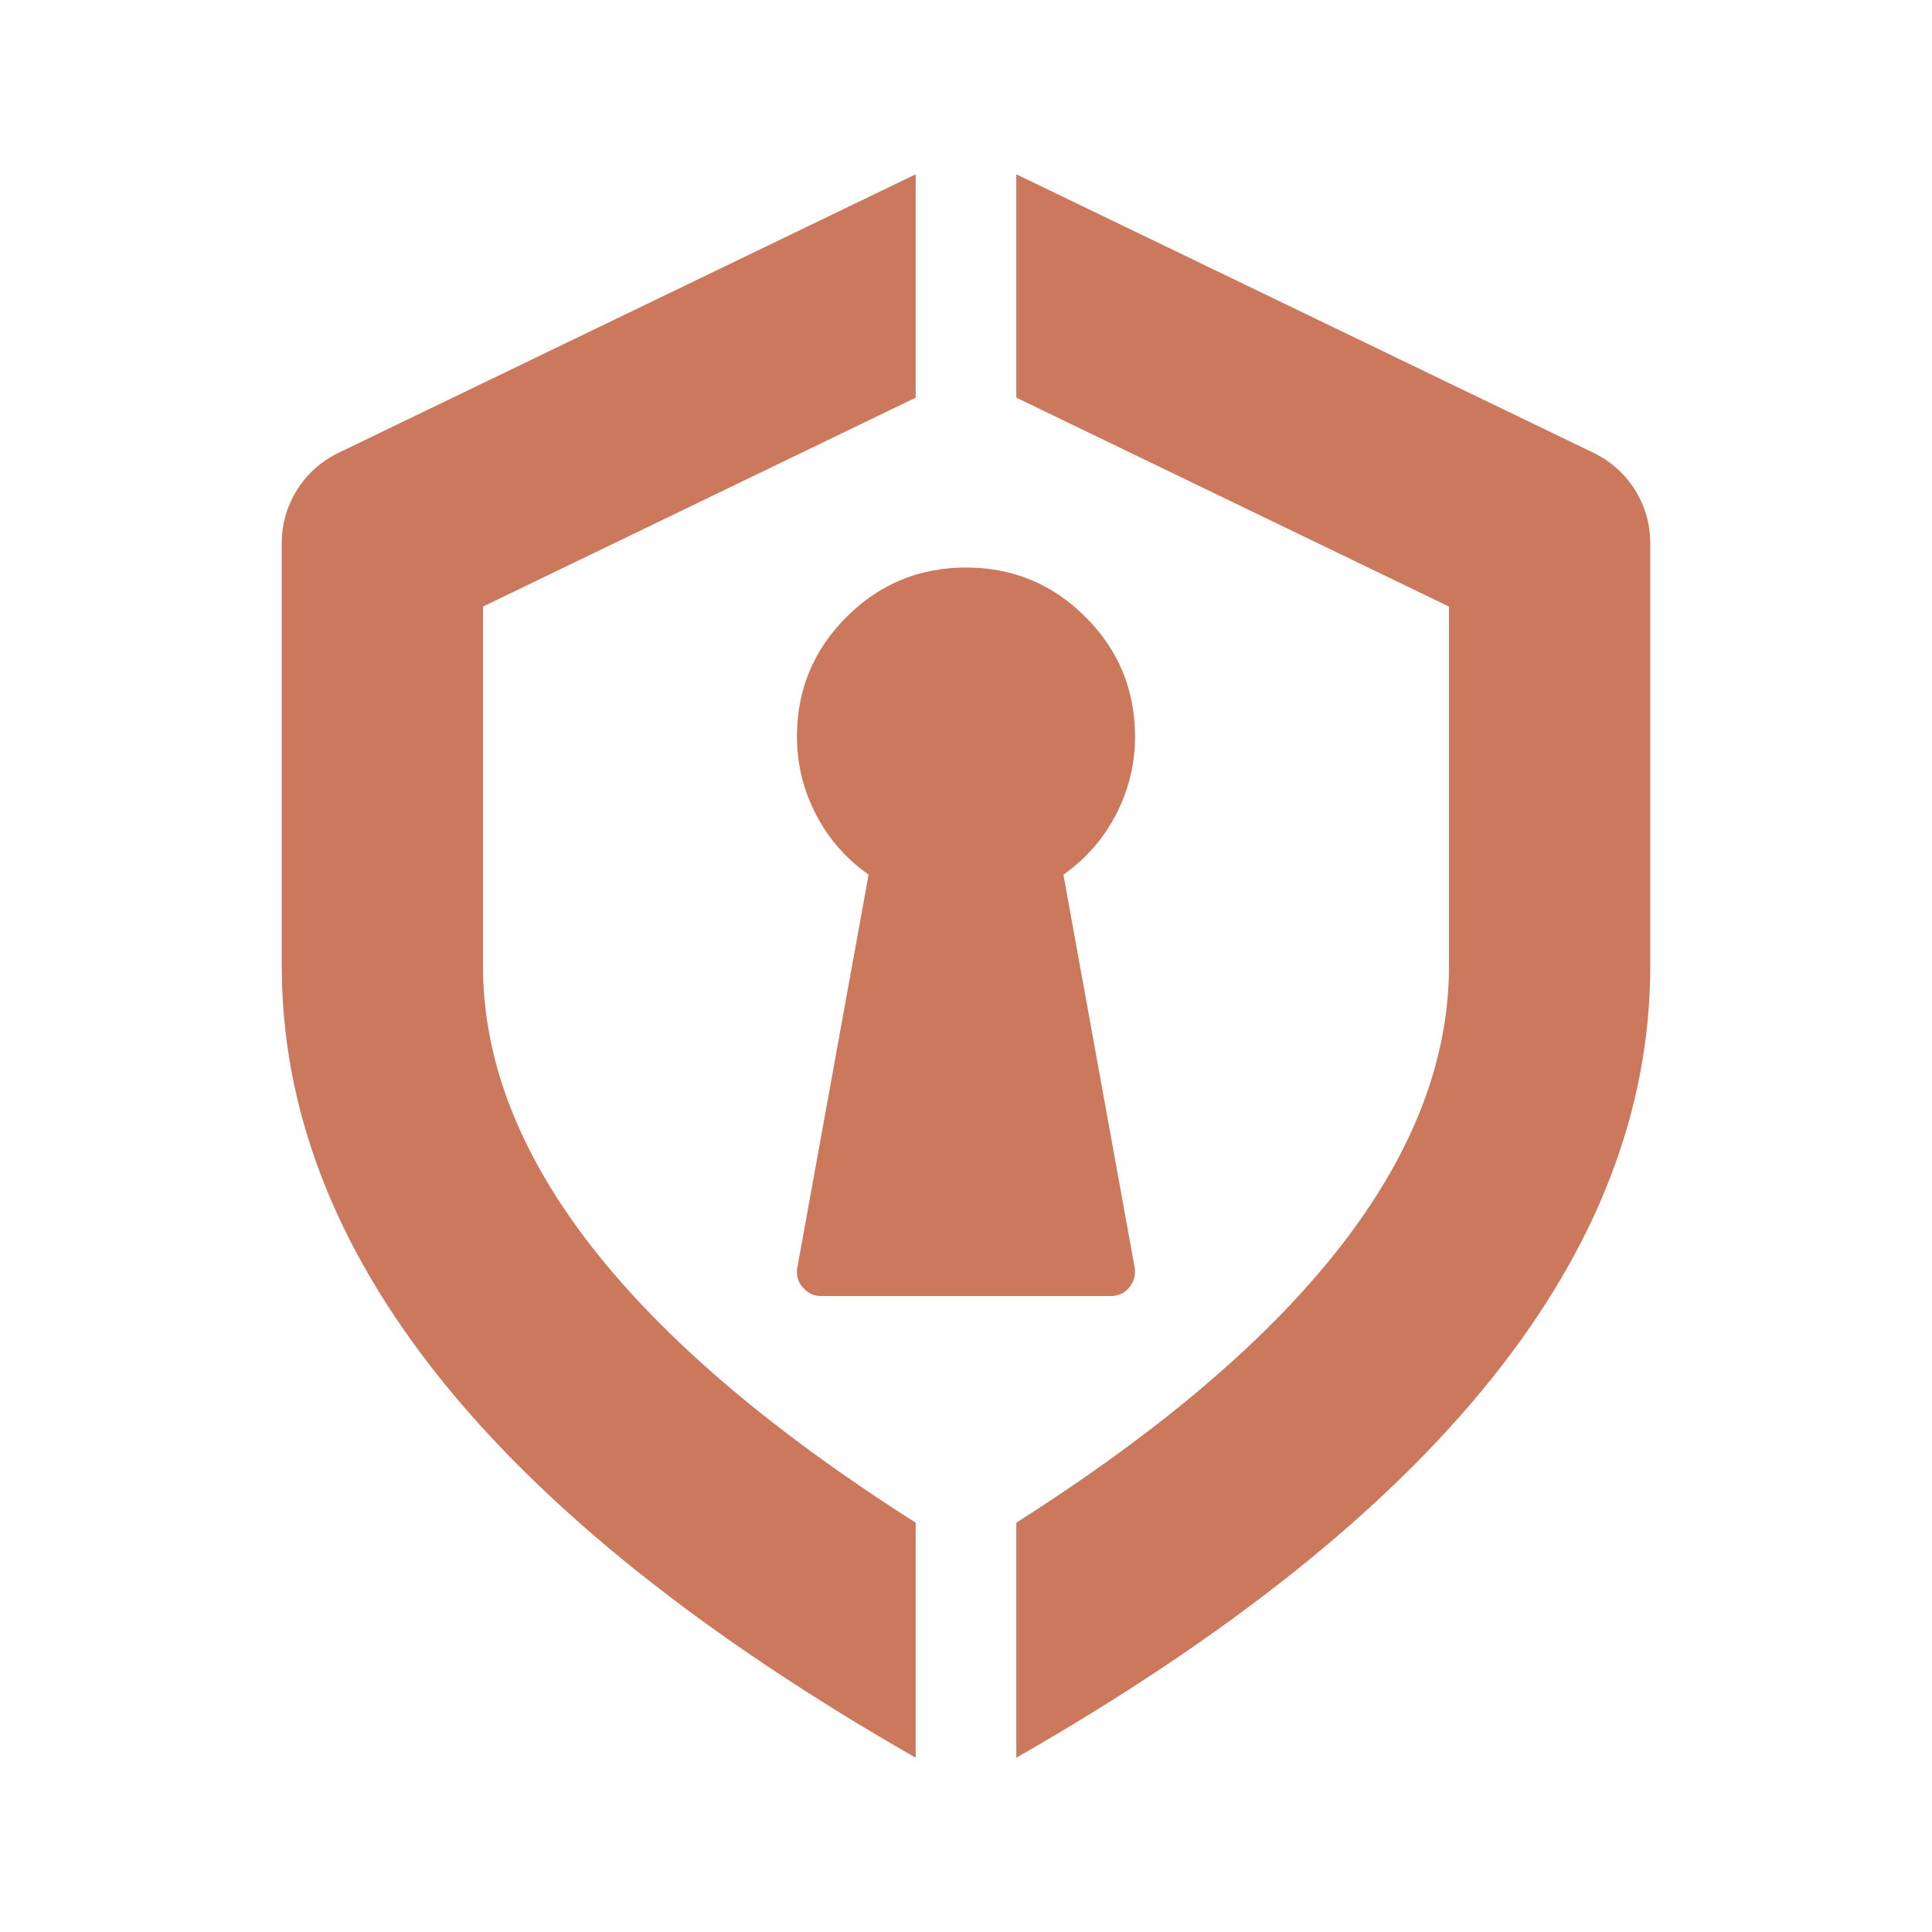
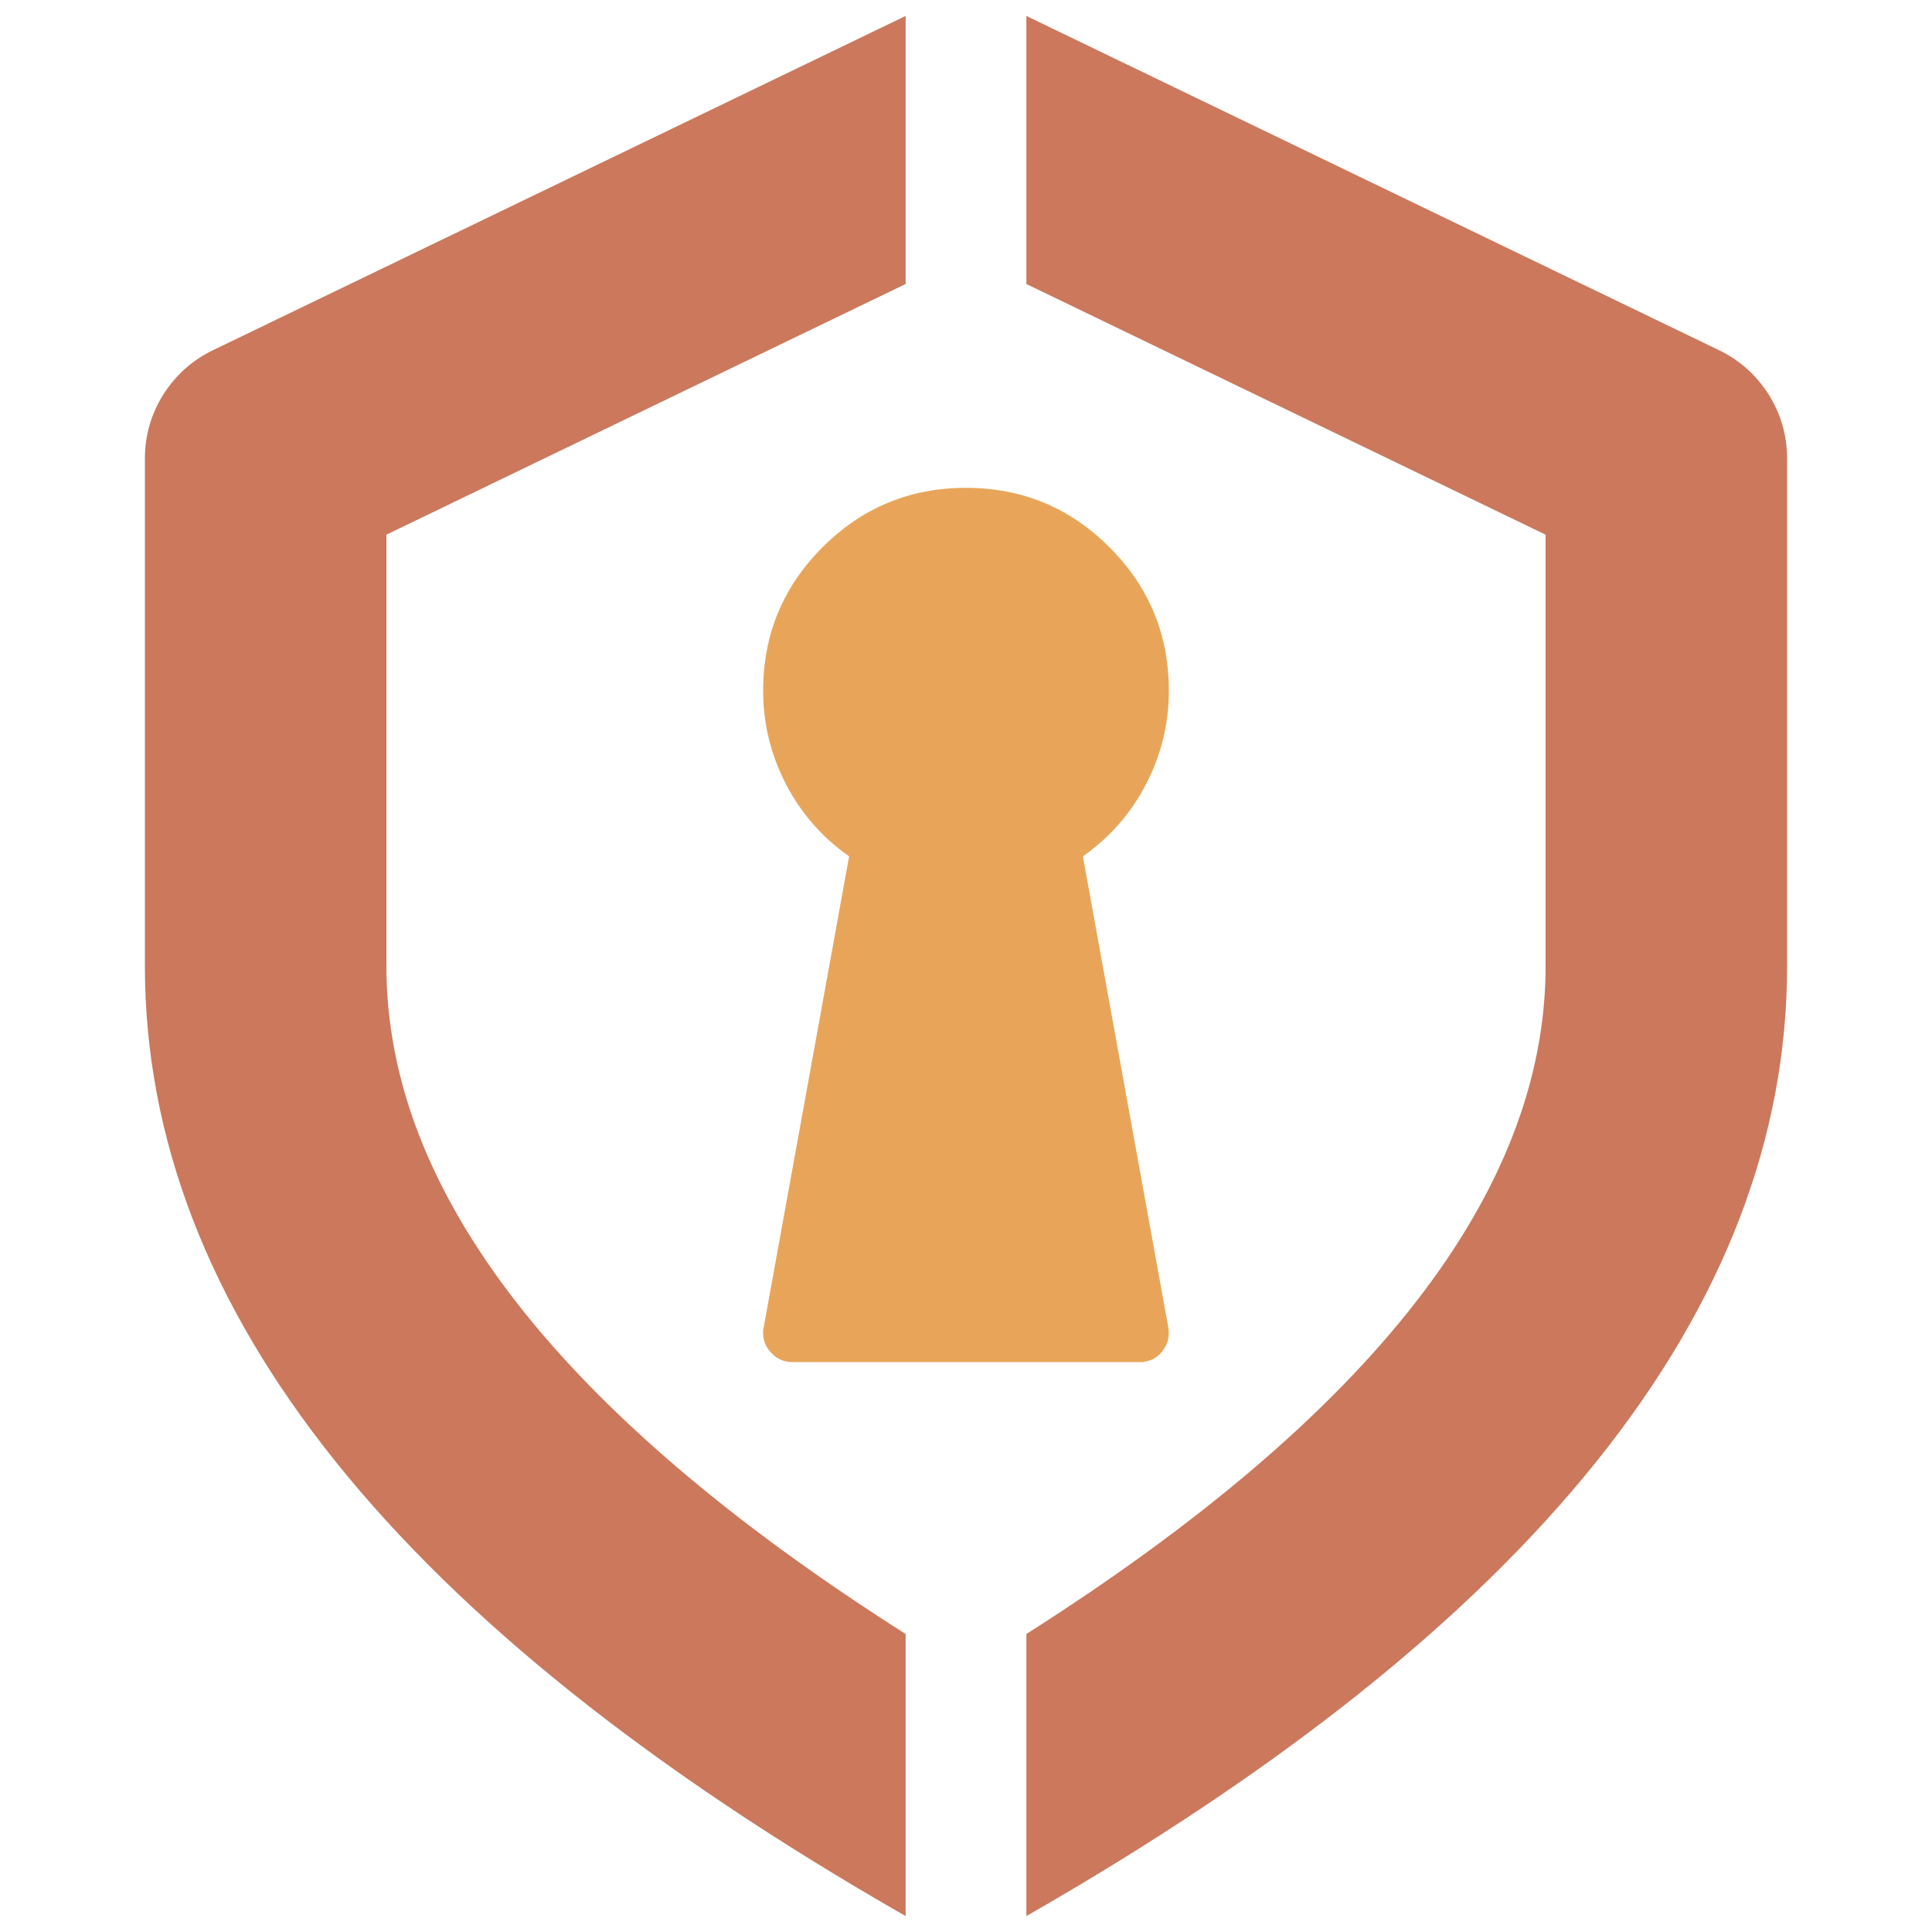
- <svg xmlns="http://www.w3.org/2000/svg" width="48" height="48" viewBox="0 0 48 48">
-   <path fill="#CC785C" d="M8.41 11.25L22.75 4.33L22.75 9.88L12 15.07L12 24Q12 31 22.75 37.83L22.75 43.67Q7 34.66 7 24L7 13.5Q7 12.78 7.38 12.17Q7.77 11.56 8.41 11.25ZM36 24Q36 31 25.25 37.83L25.25 43.67Q41 34.66 41 24L41 13.5Q41 12.78 40.62 12.17Q40.23 11.56 39.59 11.25L25.25 4.33L25.25 9.88L36 15.07L36 24ZM28.2 18.3Q28.2 19.32 27.73 20.23Q27.26 21.14 26.42 21.73L28.19 31.49Q28.23 31.74 28.09 31.94Q27.95 32.15 27.71 32.19Q27.68 32.2 27.65 32.2Q27.63 32.2 27.6 32.2L20.4 32.2Q20.15 32.2 19.98 32.02Q19.8 31.85 19.8 31.6Q19.8 31.57 19.8 31.55Q19.8 31.52 19.81 31.49L21.58 21.73Q20.74 21.14 20.27 20.23Q19.8 19.32 19.8 18.3Q19.8 16.56 21.03 15.33Q22.26 14.1 24 14.1Q25.74 14.1 26.97 15.33Q28.2 16.56 28.2 18.3Z" />
+ <svg xmlns="http://www.w3.org/2000/svg" width="48" height="48" viewBox="4 4 40 40">
+   <path fill="#CC785C" d="M8.41 11.25L22.75 4.33L22.75 9.88L12 15.07L12 24Q12 31 22.75 37.83L22.75 43.67Q7 34.66 7 24L7 13.5Q7 12.78 7.38 12.17Q7.77 11.56 8.41 11.25ZM36 24Q36 31 25.25 37.83L25.25 43.67Q41 34.66 41 24L41 13.5Q41 12.78 40.62 12.17Q40.23 11.56 39.59 11.25L25.25 4.33L25.25 9.88L36 15.07L36 24Z" />
+   <path fill="#E8A55A" d="M28.2 18.3Q28.2 19.32 27.73 20.23Q27.26 21.14 26.42 21.73L28.19 31.49Q28.23 31.74 28.09 31.94Q27.95 32.15 27.71 32.19Q27.68 32.2 27.65 32.2Q27.63 32.2 27.6 32.2L20.4 32.2Q20.15 32.2 19.98 32.02Q19.8 31.85 19.8 31.6Q19.8 31.57 19.8 31.55Q19.8 31.52 19.81 31.49L21.58 21.73Q20.74 21.14 20.27 20.23Q19.8 19.32 19.8 18.3Q19.8 16.56 21.03 15.33Q22.26 14.1 24 14.1Q25.74 14.1 26.97 15.33Q28.2 16.56 28.2 18.3Z" />
</svg>
